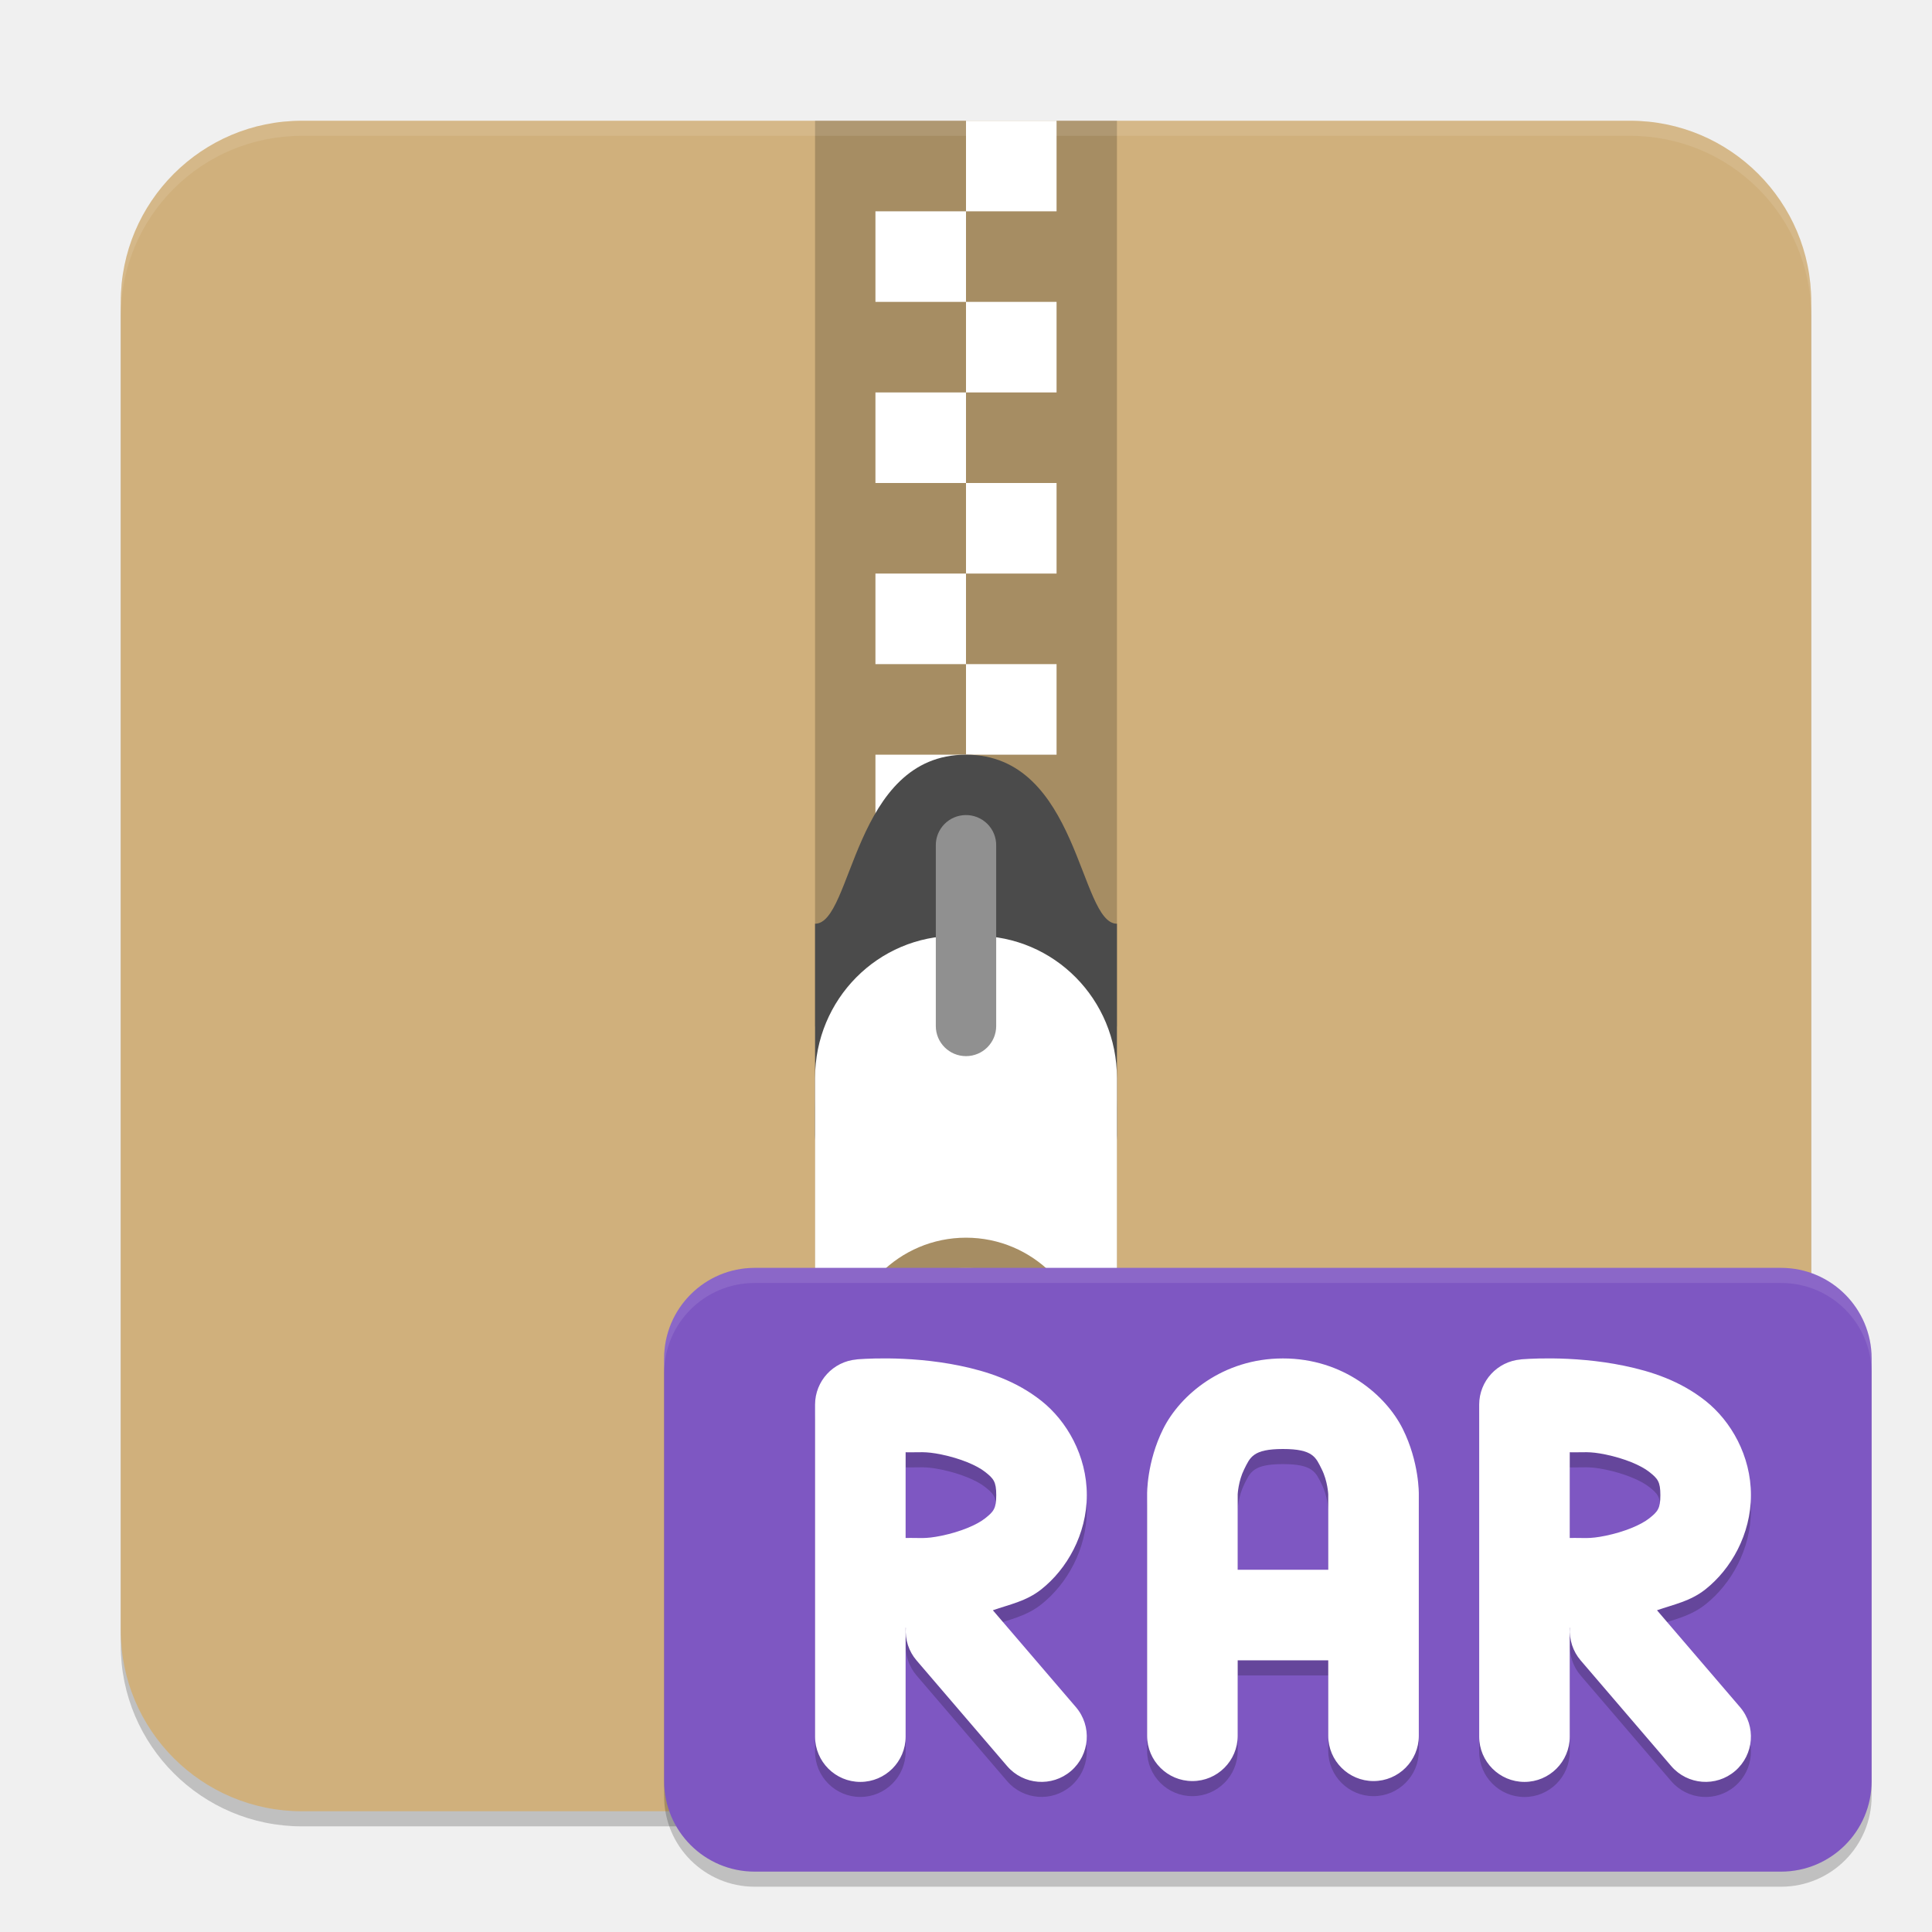
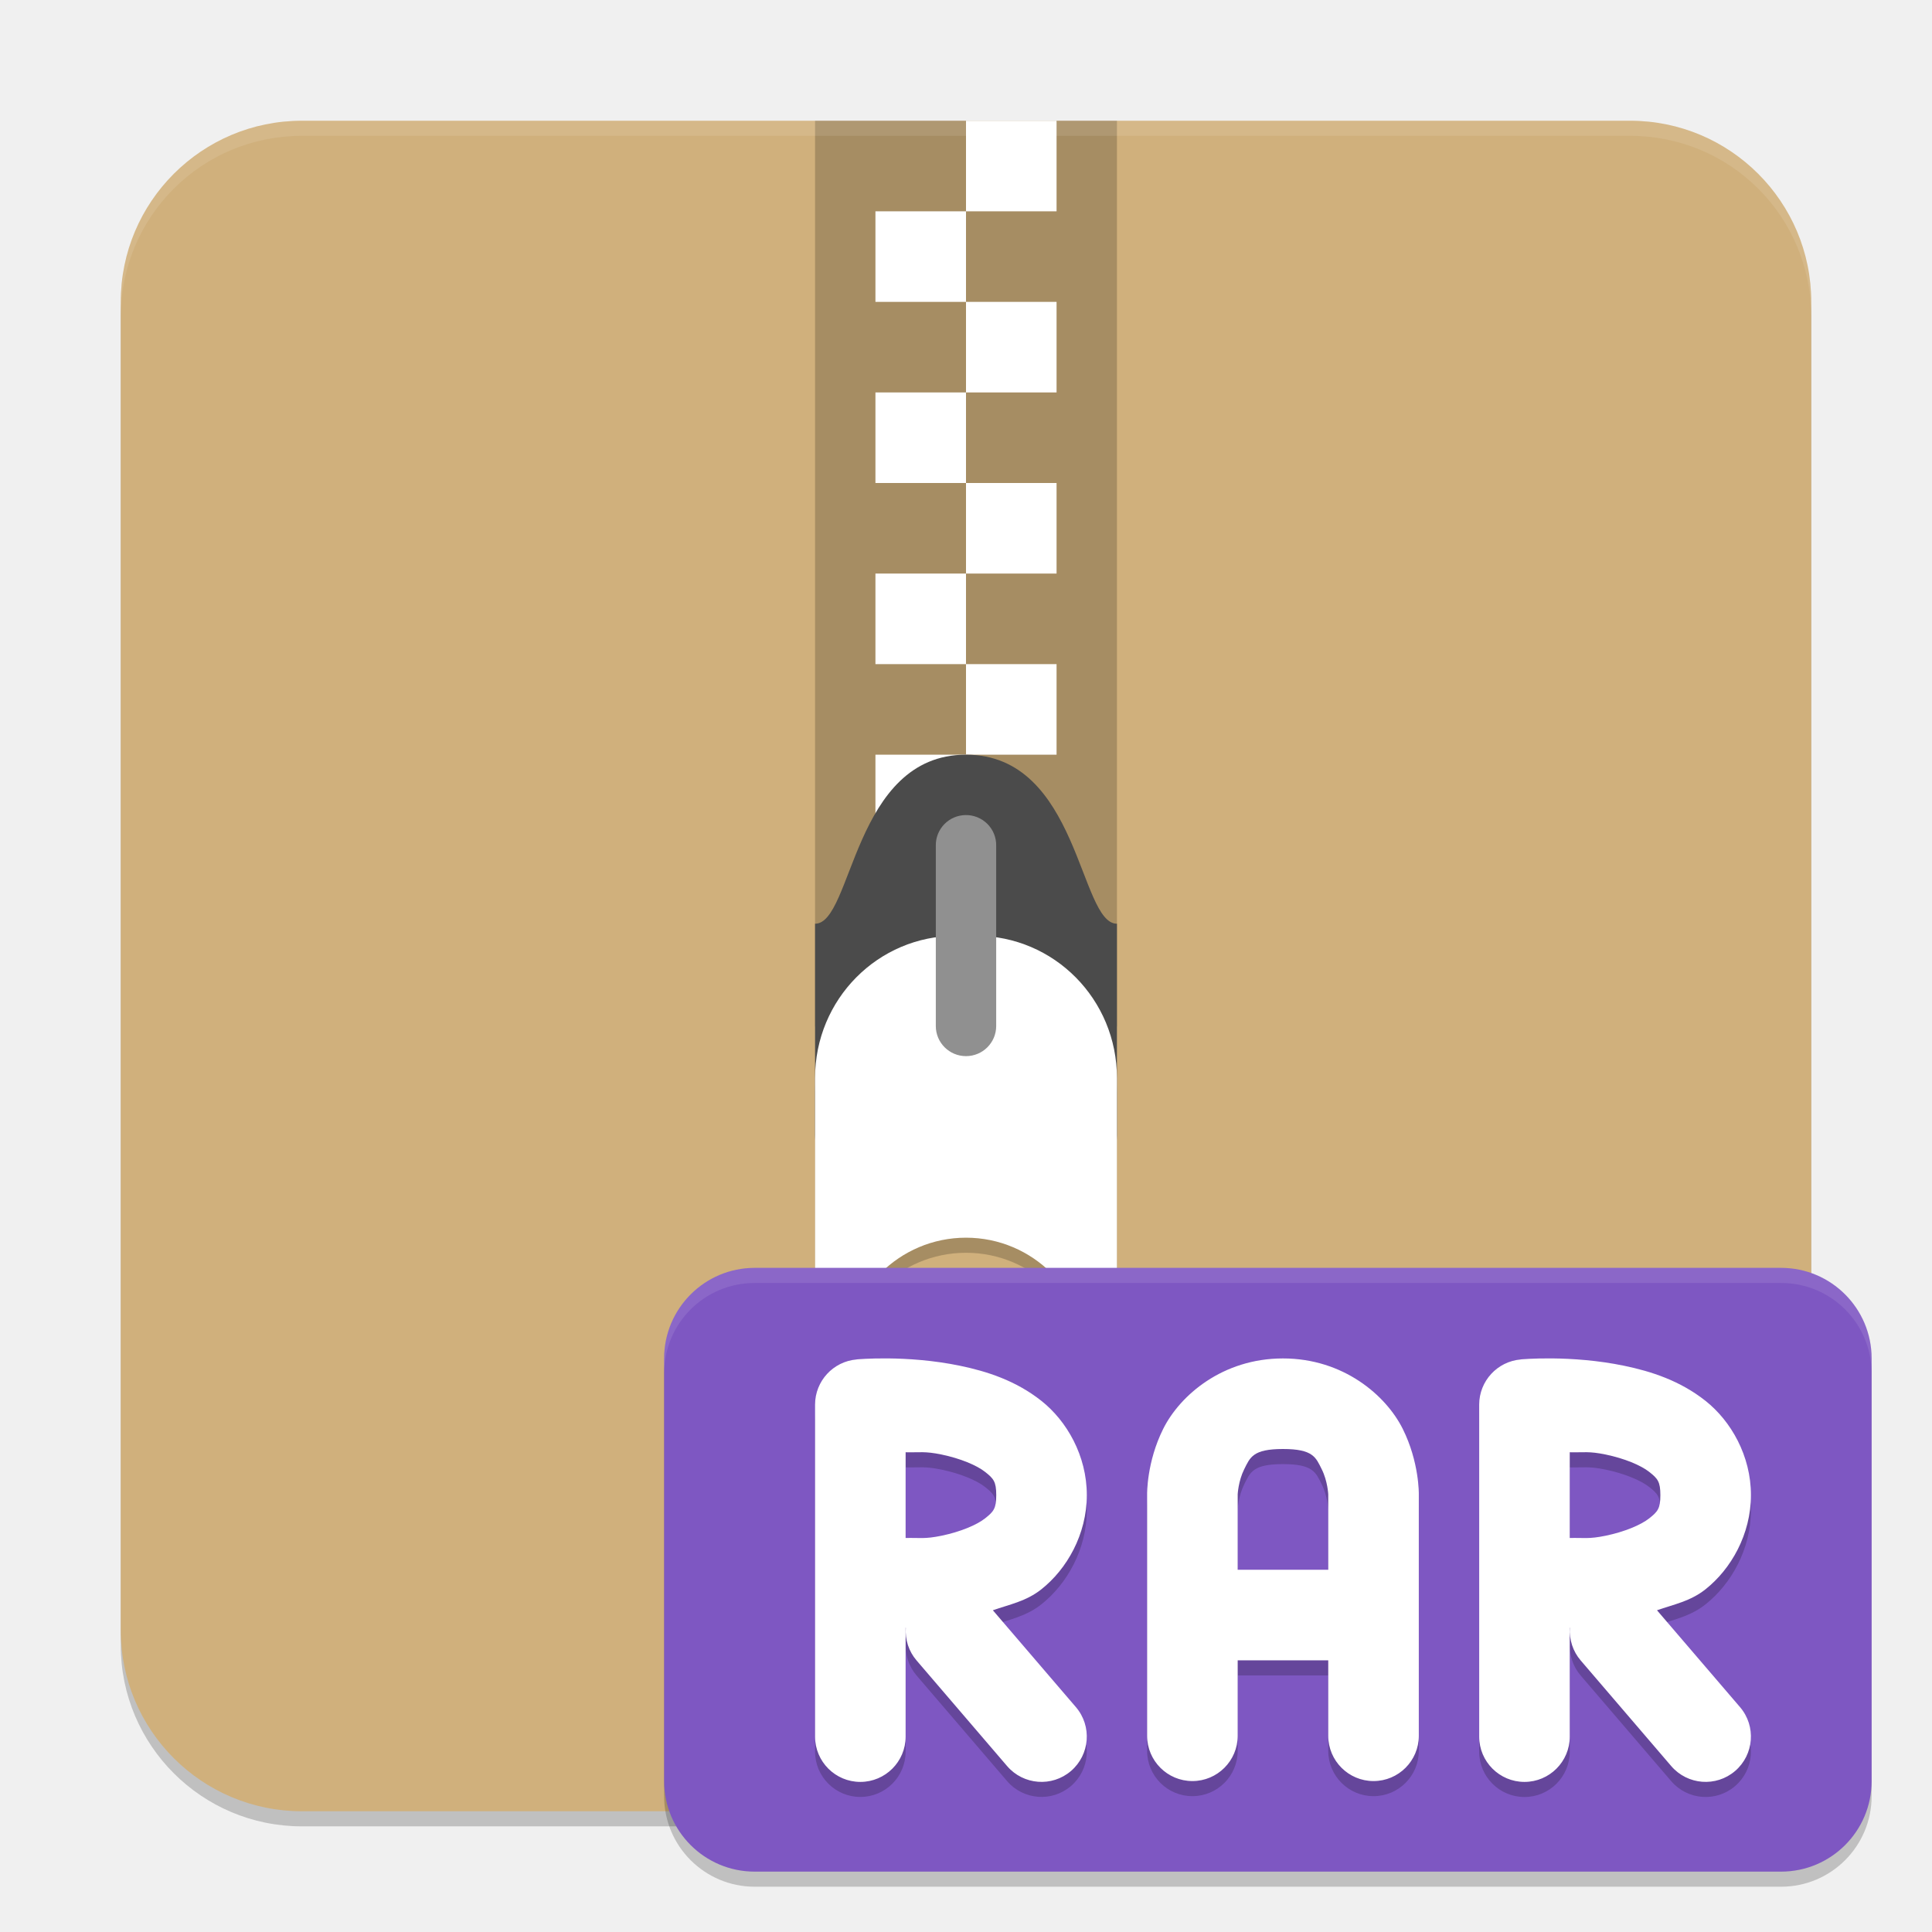
<svg xmlns="http://www.w3.org/2000/svg" width="256" height="256" viewBox="0 0 256 256" version="1.1" id="svg5">
  <defs id="defs2" />
  <rect style="opacity:0.2;fill:#000000;fill-opacity:1;stroke-width:16;stroke-linecap:square" id="rect1785" width="224" height="224" x="16" y="18" ry="24" />
  <rect style="opacity:1;fill:#d0b07c;fill-opacity:1;stroke-width:16;stroke-linecap:square" id="rect1787" width="224" height="224" x="16" y="16" ry="24" />
  <rect style="opacity:0.2;fill:#000000;fill-opacity:1;stroke-width:4" id="rect2693" width="40" height="120" x="108" y="16" />
  <path id="rect2365" style="fill:#ffffff;stroke-width:4" d="m 128,16 v 12 h 12 V 16 Z m 0,12 h -12 v 12 h 12 z m 0,12 v 12 h 12 V 40 Z m 0,12 h -12 v 12 h 12 z m 0,12 v 12 h 12 V 64 Z m 0,12 h -12 v 12 h 12 z m 0,12 v 12 h 12 V 88 Z m 0,12 h -12 v 12 h 12 z" />
  <path style="fill:#4b4b4b;stroke-width:4" d="m 128,100 c 15,0 15,22.4 20,22.4 v 28 c 0,3.102 -2.23,5.6 -5,5.6 h -30 c -2.77,0 -5,-2.498 -5,-5.6 v -28 c 5,0 5,-22.4 20,-22.4 z" id="path2369" />
-   <path d="M 126.672,128 C 116.331,128 108,136.411 108,146.844 v 38.312 C 108,195.589 116.331,204 126.672,204 h 2.656 C 139.669,204 148,195.589 148,185.156 V 146.844 C 148,136.411 139.669,128 129.328,128 Z M 128,168 c 8.837,0 16,7.172 16,16.008 0,8.836 -7.163,15.992 -16,15.992 -8.837,0 -16,-7.156 -16,-15.992 C 112,175.172 119.163,168 128,168 Z" style="opacity:0.2;fill:#000000;stroke-width:4" id="path2570" />
+   <path d="M 126.672,126 C 116.331,126 108,134.411 108,144.844 v 38.312 C 108,193.589 116.331,202 126.672,202 h 2.656 C 139.669,202 148,193.589 148,183.156 V 144.844 C 148,134.411 139.669,126 129.328,126 Z M 128,166 c 8.837,0 16,7.172 16,16.008 0,8.836 -7.163,15.992 -16,15.992 -8.837,0 -16,-7.156 -16,-15.992 C 112,173.172 119.163,166 128,166 Z" style="opacity:0.2;fill:#000000;stroke-width:4" id="path2570" />
  <path style="fill:#ffffff;stroke-width:4" d="M 126.672,124 C 116.331,124 108,132.411 108,142.844 v 38.312 C 108,191.589 116.331,200 126.672,200 h 2.656 C 139.669,200 148,191.589 148,181.156 V 142.844 C 148,132.411 139.669,124 129.328,124 Z M 128,164 c 8.837,0 16,7.172 16,16.008 0,8.836 -7.163,15.992 -16,15.992 -8.837,0 -16,-7.156 -16,-15.992 C 112,171.172 119.163,164 128,164 Z" id="path2373" />
  <path style="fill:#909090;stroke-width:4" d="M 127.937,108 A 4,3.986 0 0 0 124,112.041 v 23.916 a 4,3.986 0 1 0 8,0 V 112.041 a 4,3.986 0 0 0 -4.063,-4.041 z" id="path2375" />
  <path id="rect814" style="opacity:0.1;fill:#ffffff;stroke-width:16;stroke-linecap:square" d="M 40,16 C 26.704,16 16,26.704 16,40 v 2 C 16,28.704 26.704,18 40,18 h 176 c 13.296,0 24,10.704 24,24 V 40 C 240,26.704 229.296,16 216,16 Z" />
  <g id="g1143" transform="matrix(8,0,0,8,-55.99999,-87.99999)">
    <rect style="opacity:0.2;fill:#000000;fill-opacity:1;stroke-width:2;stroke-linecap:square" id="rect640" width="20" height="10" x="18" y="32.25" ry="1.5" />
    <rect style="fill:#7e57c2;fill-opacity:1;stroke-width:2;stroke-linecap:square" id="rect241" width="20" height="10" x="18" y="32" ry="1.5" />
    <path d="m 21.188,33.766 c -0.388,0.033 -0.687,0.357 -0.688,0.747 v 5.5 c 0,0.414 0.336,0.75 0.75,0.75 0.414,0 0.75,-0.336 0.75,-0.75 v -1.804 c 0.001,-5e-6 0.002,5e-6 0.003,0 -0.014,0.197 0.049,0.392 0.178,0.542 l 1.5,1.75 c 0.27,0.314 0.743,0.351 1.058,0.081 0.314,-0.27 0.351,-0.743 0.081,-1.058 l -1.375,-1.604 c 0.273,-0.096 0.551,-0.147 0.803,-0.347 0.422,-0.334 0.753,-0.909 0.753,-1.561 0,-0.652 -0.331,-1.227 -0.753,-1.561 -0.422,-0.334 -0.9,-0.488 -1.344,-0.58 -0.887,-0.185 -1.716,-0.106 -1.716,-0.106 z M 22,35.304 c 0.237,0.006 0.312,-0.021 0.597,0.038 0.307,0.064 0.578,0.176 0.719,0.287 0.141,0.111 0.185,0.162 0.185,0.385 0,0.223 -0.044,0.273 -0.185,0.385 -0.141,0.111 -0.412,0.223 -0.719,0.287 -0.285,0.059 -0.36,0.032 -0.597,0.038 z m 10.188,-1.537 c -0.388,0.033 -0.687,0.357 -0.688,0.747 v 5.5 c 0,0.414 0.336,0.75 0.75,0.75 0.414,0 0.75,-0.336 0.75,-0.75 v -1.804 c 10e-4,-5e-6 0.002,5e-6 0.003,0 -0.014,0.197 0.049,0.392 0.178,0.542 l 1.5,1.75 c 0.27,0.314 0.743,0.351 1.058,0.081 0.314,-0.27 0.351,-0.743 0.081,-1.058 l -1.375,-1.604 c 0.273,-0.096 0.551,-0.147 0.803,-0.347 0.422,-0.334 0.753,-0.909 0.753,-1.561 0,-0.652 -0.331,-1.227 -0.753,-1.561 -0.422,-0.334 -0.9,-0.488 -1.344,-0.58 -0.887,-0.185 -1.716,-0.106 -1.716,-0.106 z M 33,35.304 c 0.237,0.006 0.312,-0.021 0.597,0.038 0.307,0.064 0.578,0.176 0.719,0.287 0.141,0.111 0.185,0.162 0.185,0.385 0,0.223 -0.044,0.273 -0.185,0.385 -0.141,0.111 -0.412,0.223 -0.719,0.287 -0.285,0.059 -0.36,0.032 -0.597,0.038 z M 28.25,33.75 c -1,0 -1.706,0.611 -1.983,1.165 C 25.99,35.469 26,36 26,36 v 2 2 c 0,0.414 0.336,0.75 0.75,0.75 0.414,0 0.75,-0.336 0.75,-0.75 v -1.25 H 29 v 1.25 c 0,0.414 0.336,0.75 0.75,0.75 0.414,0 0.75,-0.336 0.75,-0.75 v -2 -2 c 0,0 0.01,-0.531 -0.267,-1.085 C 29.956,34.361 29.25,33.75 28.25,33.75 Z m 0,1.5 c 0.5,0 0.544,0.139 0.642,0.335 C 28.99,35.781 29,36 29,36 v 1.25 h -1.5 v -1.25 c 0,0 0.01,-0.219 0.108,-0.415 0.098,-0.196 0.142,-0.335 0.642,-0.335 z" style="opacity:0.2;fill:#000000;stroke-width:0.5;stroke-linecap:round;stroke-linejoin:round;-inkscape-stroke:none" id="path4018" />
    <path d="m 21.188,33.517 c -0.388,0.033 -0.687,0.357 -0.688,0.747 v 5.5 c 0,0.414 0.336,0.75 0.75,0.75 0.414,0 0.75,-0.336 0.75,-0.75 v -1.804 c 0.001,-5e-6 0.002,5e-6 0.003,0 -0.014,0.197 0.049,0.392 0.178,0.542 l 1.5,1.75 c 0.27,0.314 0.743,0.351 1.058,0.081 0.314,-0.27 0.351,-0.743 0.081,-1.058 l -1.375,-1.604 c 0.273,-0.096 0.551,-0.147 0.803,-0.347 0.422,-0.334 0.753,-0.909 0.753,-1.561 0,-0.652 -0.331,-1.227 -0.753,-1.561 -0.422,-0.334 -0.9,-0.488 -1.344,-0.58 -0.887,-0.185 -1.716,-0.106 -1.716,-0.106 z M 22,35.054 c 0.237,0.006 0.312,-0.021 0.597,0.038 0.307,0.064 0.578,0.176 0.719,0.287 0.141,0.111 0.185,0.162 0.185,0.385 0,0.223 -0.044,0.273 -0.185,0.385 -0.141,0.111 -0.412,0.223 -0.719,0.287 -0.285,0.059 -0.36,0.032 -0.597,0.038 z m 10.188,-1.537 c -0.388,0.033 -0.687,0.357 -0.688,0.747 v 5.5 c 0,0.414 0.336,0.75 0.75,0.75 0.414,0 0.75,-0.336 0.75,-0.75 v -1.804 c 10e-4,-5e-6 0.002,5e-6 0.003,0 -0.014,0.197 0.049,0.392 0.178,0.542 l 1.5,1.75 c 0.27,0.314 0.743,0.351 1.058,0.081 0.314,-0.27 0.351,-0.743 0.081,-1.058 l -1.375,-1.604 c 0.273,-0.096 0.551,-0.147 0.803,-0.347 0.422,-0.334 0.753,-0.909 0.753,-1.561 0,-0.652 -0.331,-1.227 -0.753,-1.561 -0.422,-0.334 -0.9,-0.488 -1.344,-0.58 -0.887,-0.185 -1.716,-0.106 -1.716,-0.106 z M 33,35.054 c 0.237,0.006 0.312,-0.021 0.597,0.038 0.307,0.064 0.578,0.176 0.719,0.287 0.141,0.111 0.185,0.162 0.185,0.385 0,0.223 -0.044,0.273 -0.185,0.385 -0.141,0.111 -0.412,0.223 -0.719,0.287 -0.285,0.059 -0.36,0.032 -0.597,0.038 z M 28.25,33.5 c -1,0 -1.706,0.611 -1.983,1.165 C 25.99,35.219 26,35.75 26,35.75 v 2 2 c 0,0.414 0.336,0.75 0.75,0.75 0.414,0 0.75,-0.336 0.75,-0.75 V 38.5 H 29 v 1.25 c 0,0.414 0.336,0.75 0.75,0.75 0.414,0 0.75,-0.336 0.75,-0.75 v -2 -2 c 0,0 0.01,-0.531 -0.267,-1.085 C 29.956,34.111 29.25,33.5 28.25,33.5 Z m 0,1.5 c 0.5,0 0.544,0.139 0.642,0.335 C 28.99,35.531 29,35.75 29,35.75 V 37 h -1.5 v -1.25 c 0,0 0.01,-0.219 0.108,-0.415 C 27.706,35.139 27.75,35 28.25,35 Z" style="fill:#ffffff;stroke-width:0.5;stroke-linecap:round;stroke-linejoin:round;-inkscape-stroke:none" id="path3990" />
    <path id="rect750" style="opacity:0.1;fill:#ffffff;fill-opacity:1;stroke-width:1.5;stroke-linecap:square" d="M 19.5,32 C 18.669,32 18,32.669 18,33.5 v 0.25 c 0,-0.831 0.669,-1.5 1.5,-1.5 h 17 c 0.831,0 1.5,0.669 1.5,1.5 V 33.5 c 0,-0.831 -0.669,-1.5 -1.5,-1.5 z" />
  </g>
</svg>
